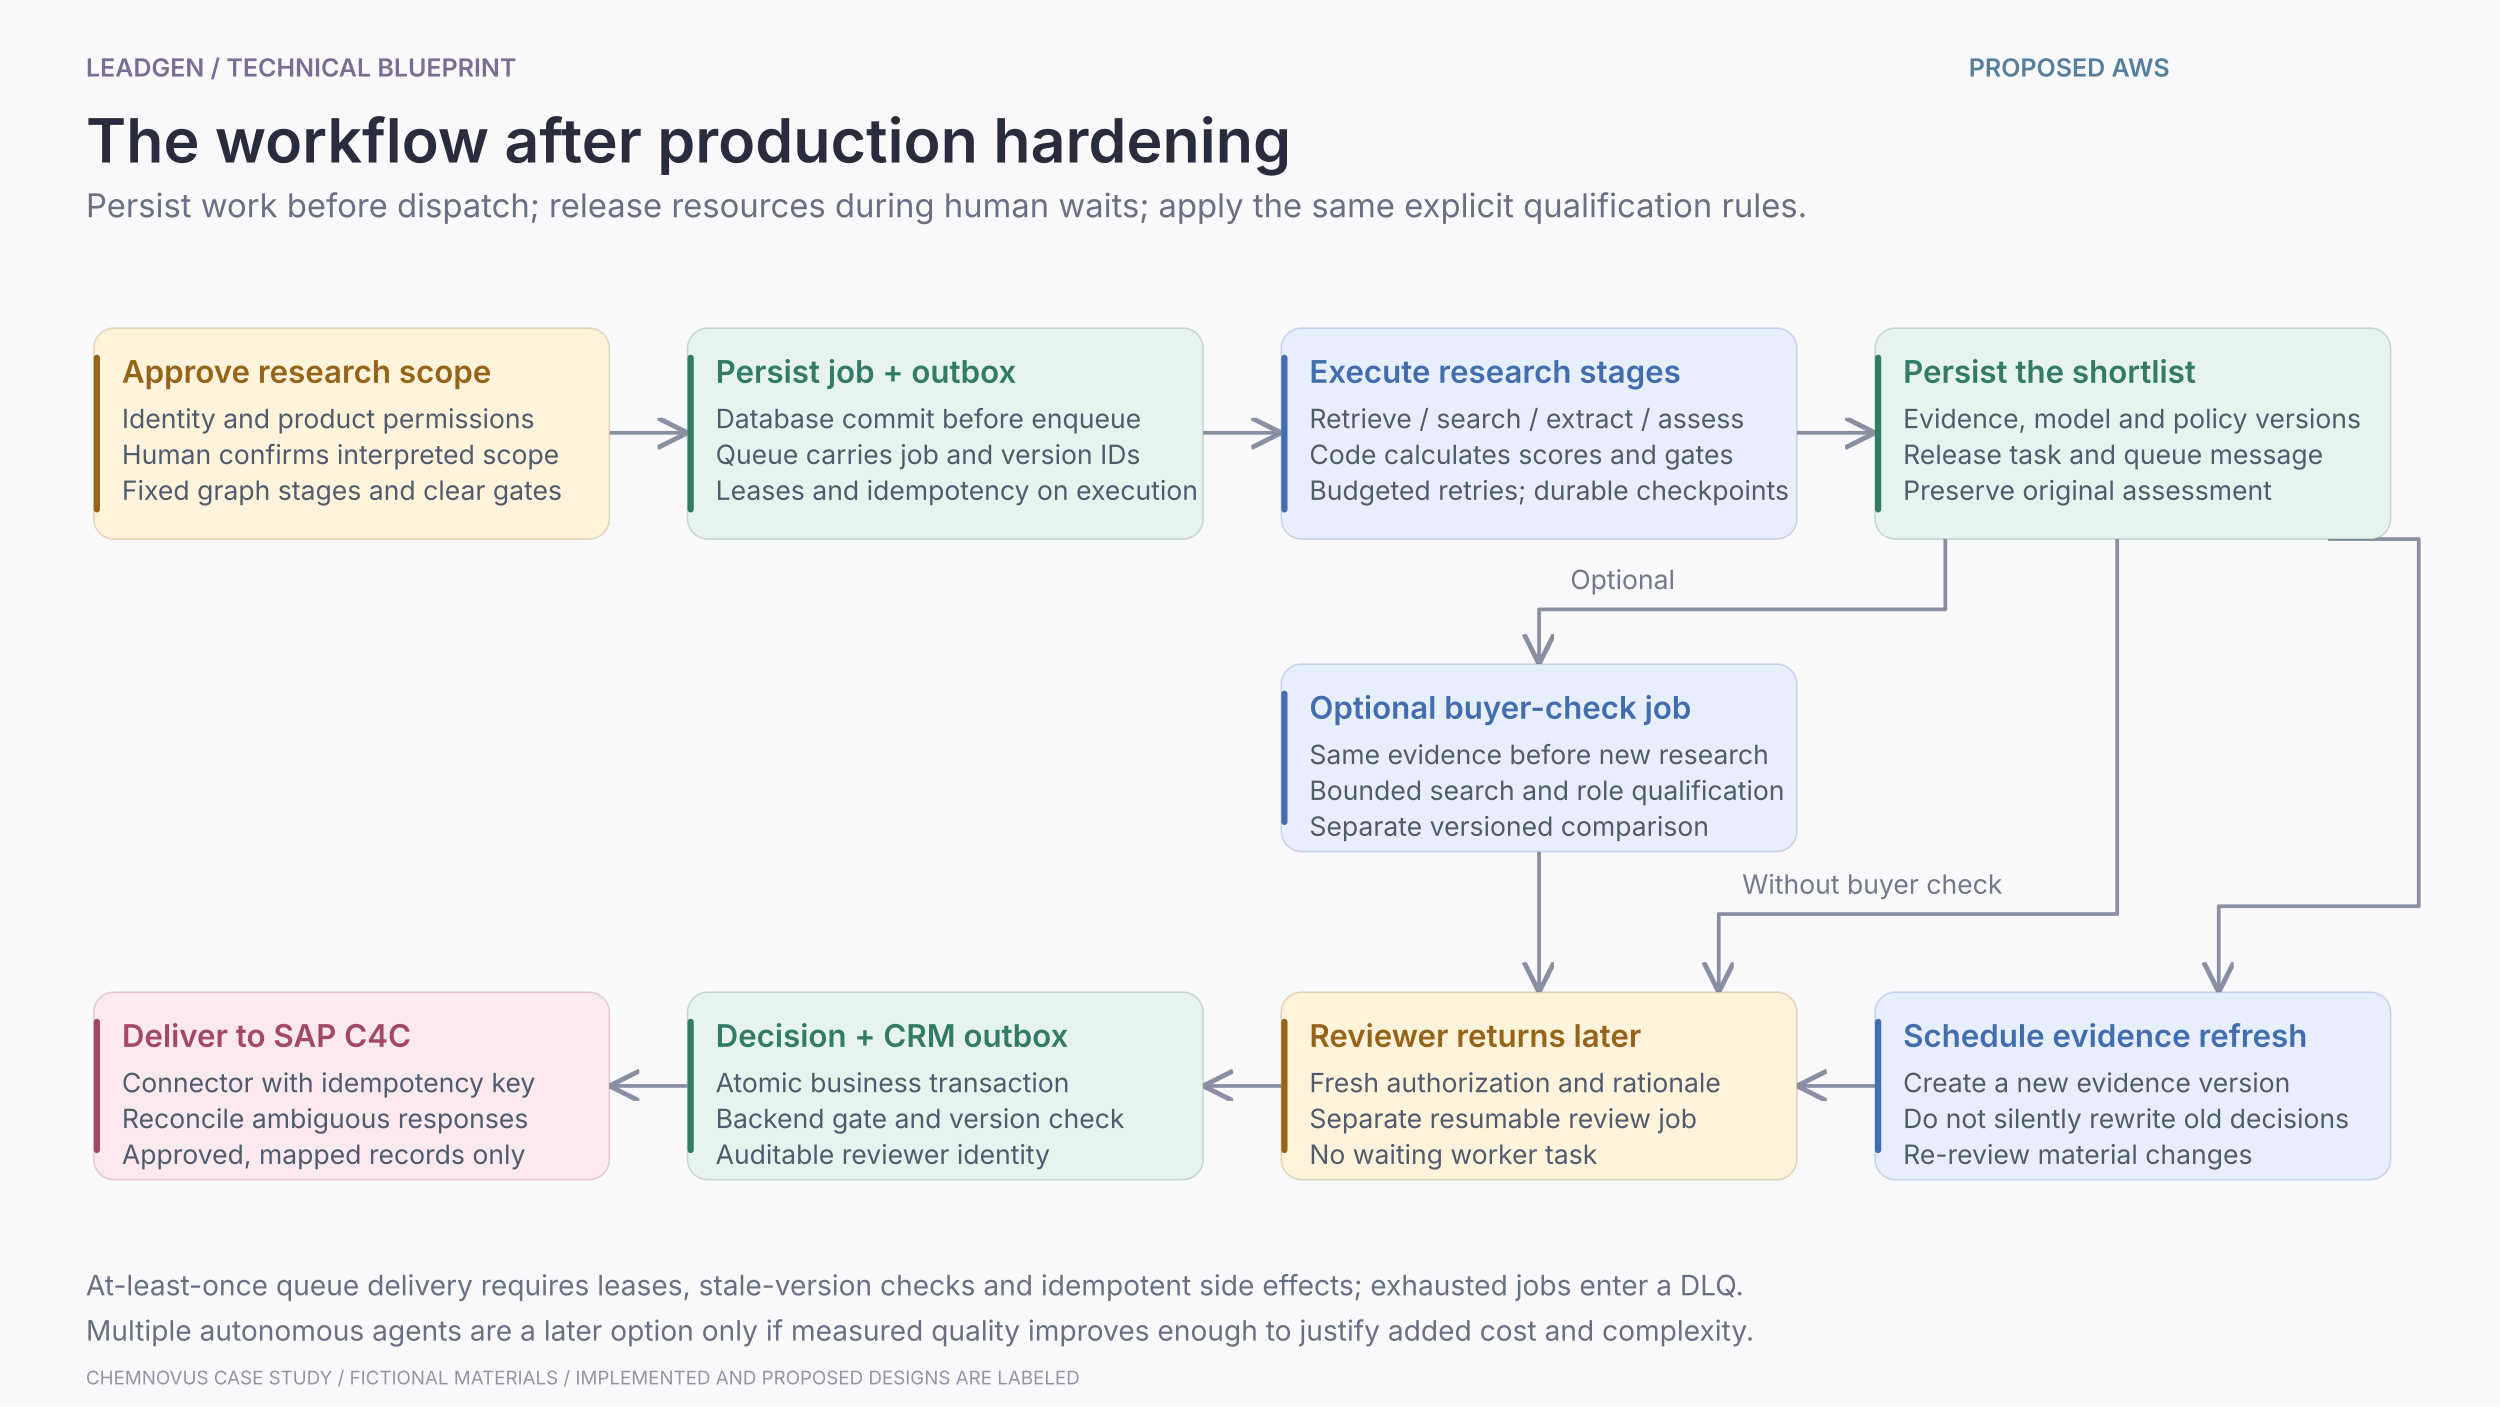
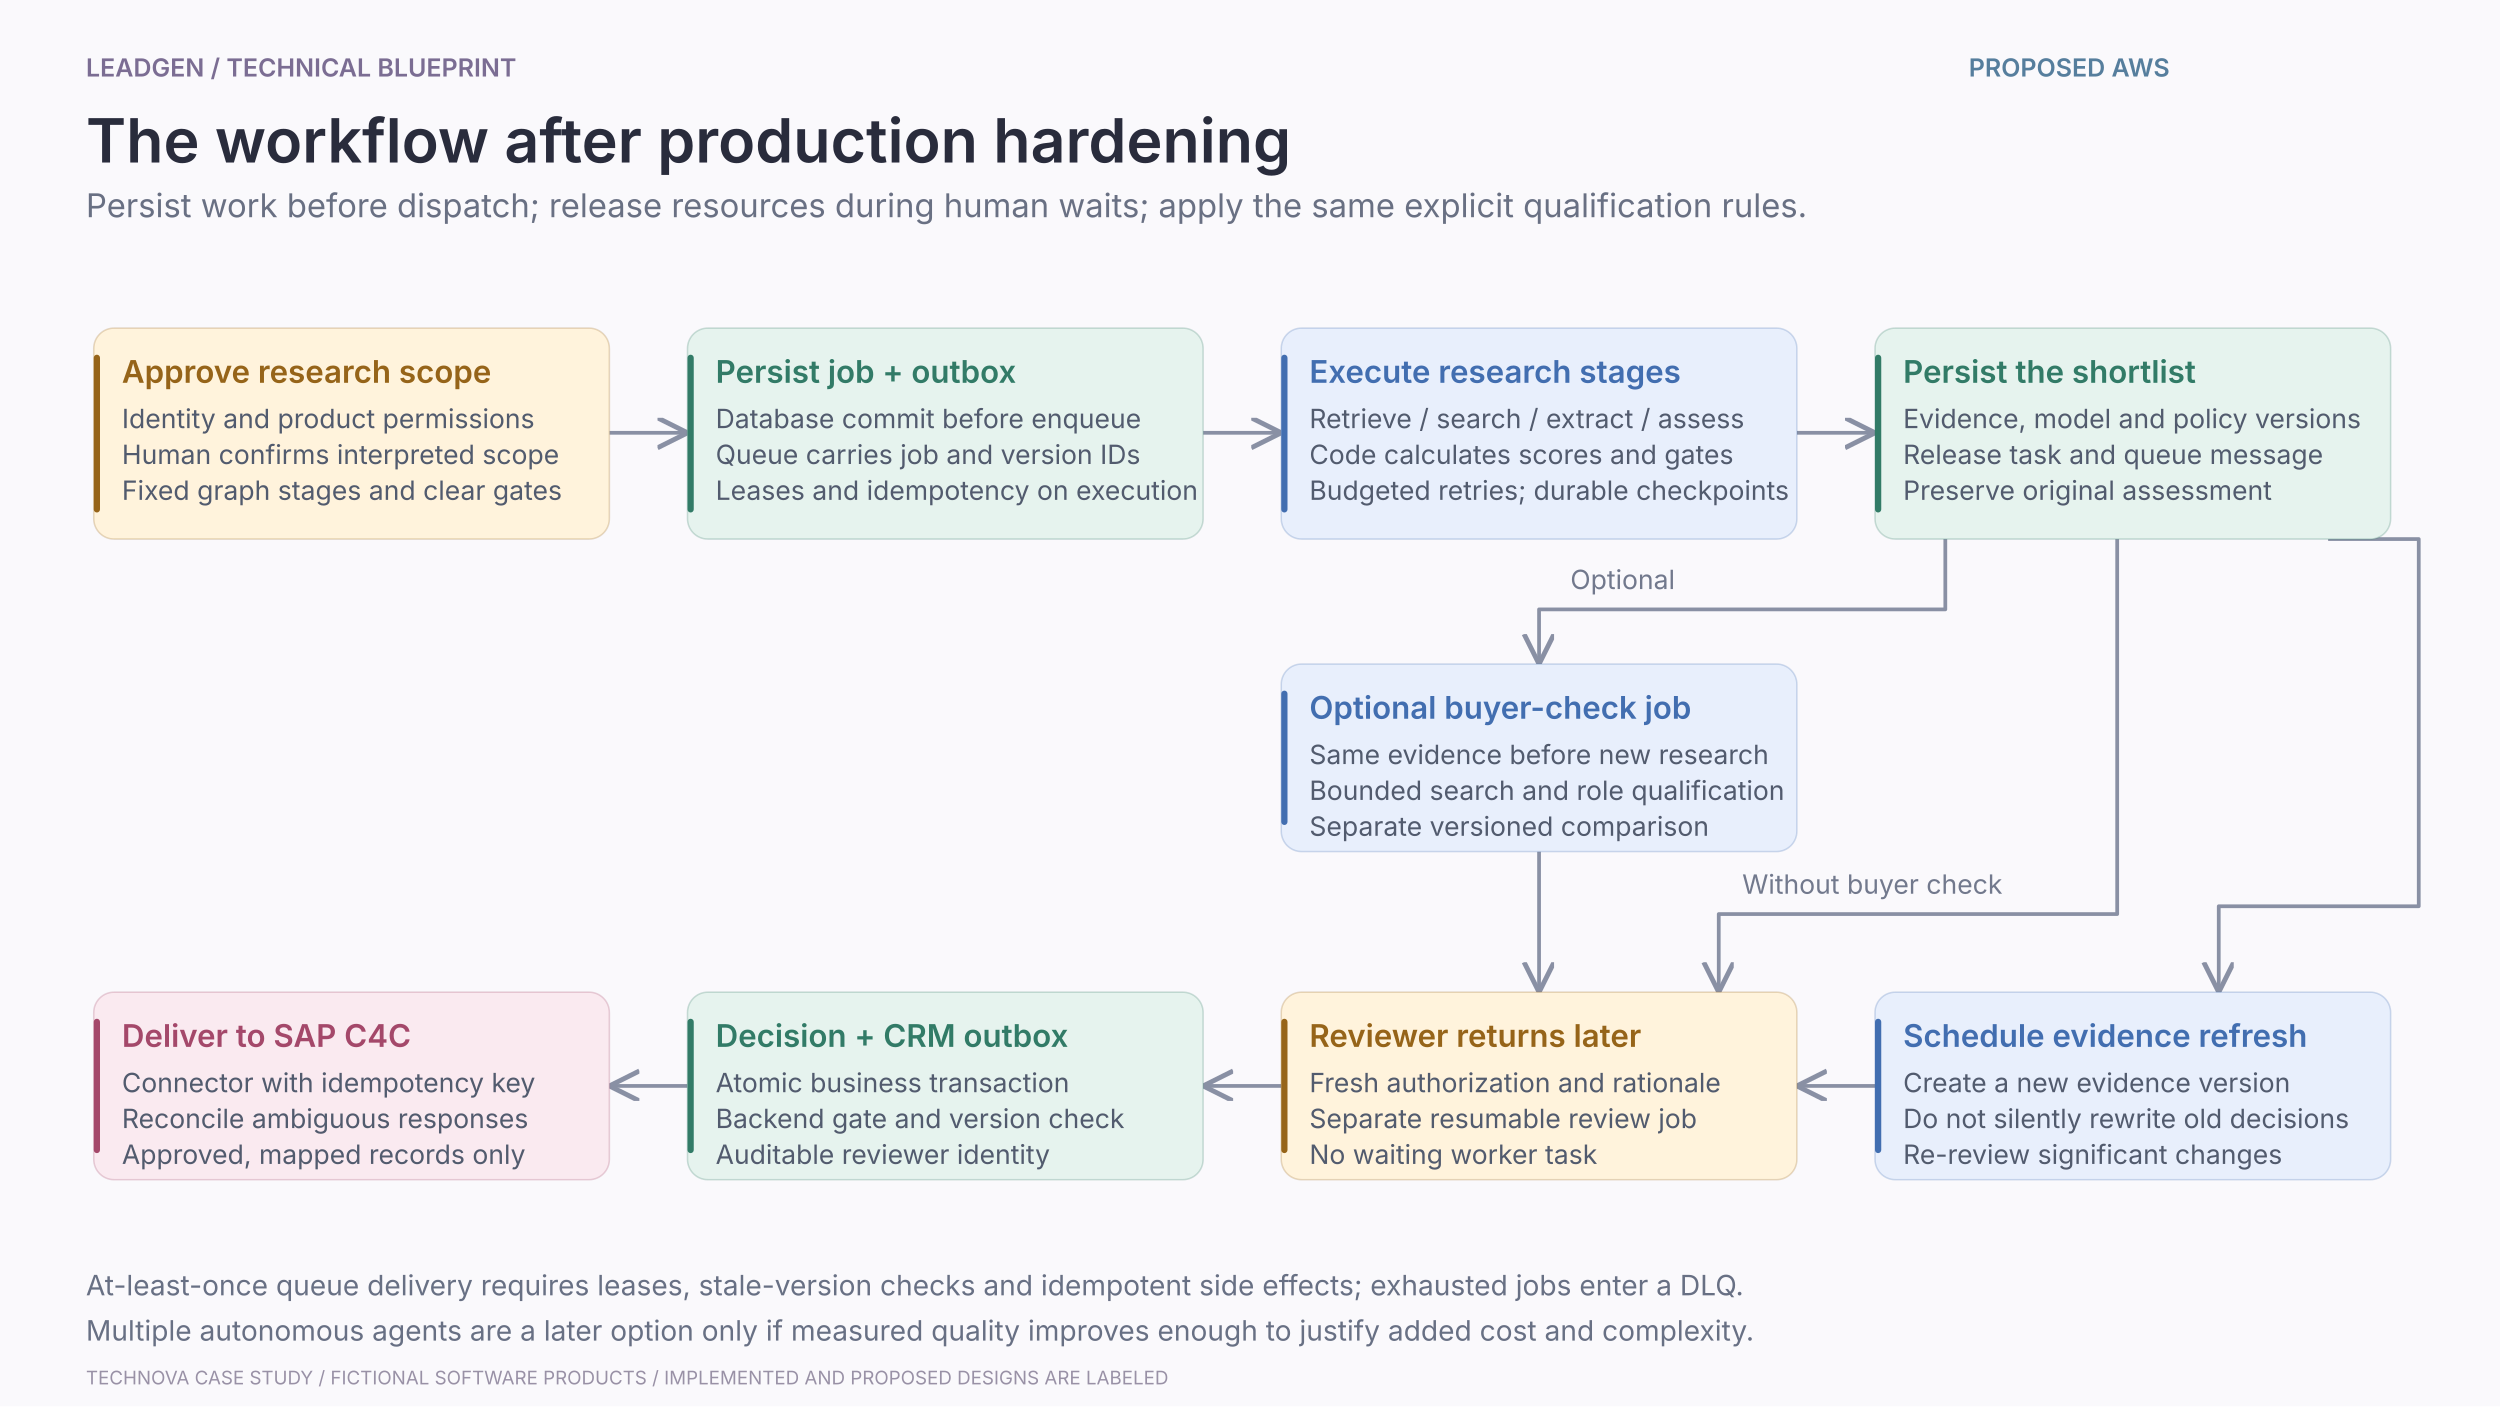
<svg xmlns="http://www.w3.org/2000/svg" width="1600" height="900" viewBox="0 0 1600 900" role="img" aria-labelledby="title desc">
  <defs>
    <marker id="arrow" markerWidth="9" markerHeight="9" refX="8" refY="4" orient="auto" markerUnits="strokeWidth">
      <path d="M0,0 L8,4 L0,8" fill="none" stroke="#8990a4" stroke-width="1.3" />
    </marker>
  </defs>
  <g font-family="Inter, Arial, sans-serif">
    <rect width="1600" height="900" fill="#faf9fc" />
    <text x="55" y="49" fill="#7b6d93" font-size="16" font-weight="600">
      <tspan x="55" dy="0">LEADGEN / TECHNICAL BLUEPRINT</tspan>
    </text>
    <text x="55" y="104" fill="#292c3c" font-size="39" font-weight="600">
      <tspan x="55" dy="0">The workflow after production hardening</tspan>
    </text>
    <text x="55" y="139" fill="#697083" font-size="21" font-weight="400">
      <tspan x="55" dy="0">Persist work before dispatch; release resources during human waits; apply the same explicit qualification rules.</tspan>
    </text>
    <text x="1260" y="49" fill="#567e9d" font-size="16" font-weight="600">
      <tspan x="1260" dy="0">PROPOSED AWS</tspan>
    </text>
    <polyline points="390,277 440,277" fill="none" stroke="#8990a4" stroke-width="2.4" stroke-linejoin="round" marker-end="url(#arrow)" />
    <polyline points="770,277 820,277" fill="none" stroke="#8990a4" stroke-width="2.4" stroke-linejoin="round" marker-end="url(#arrow)" />
    <polyline points="1150,277 1200,277" fill="none" stroke="#8990a4" stroke-width="2.4" stroke-linejoin="round" marker-end="url(#arrow)" />
    <polyline points="1245,345 1245,390 985,390 985,425" fill="none" stroke="#8990a4" stroke-width="2.4" stroke-linejoin="round" marker-end="url(#arrow)" />
    <rect x="1000" y="359" width="84" height="25" rx="4" fill="#faf9fc" />
    <text x="1005" y="377" fill="#72798d" font-size="17" font-weight="400">
      <tspan x="1005" dy="0">Optional</tspan>
    </text>
    <polyline points="985,545 985,635" fill="none" stroke="#8990a4" stroke-width="2.4" stroke-linejoin="round" marker-end="url(#arrow)" />
    <polyline points="1355,345 1355,585 1100,585 1100,635" fill="none" stroke="#8990a4" stroke-width="2.4" stroke-linejoin="round" marker-end="url(#arrow)" />
    <rect x="1110" y="554" width="183" height="25" rx="4" fill="#faf9fc" />
    <text x="1115" y="572" fill="#72798d" font-size="17" font-weight="400">
      <tspan x="1115" dy="0">Without buyer check</tspan>
    </text>
    <polyline points="820,695 770,695" fill="none" stroke="#8990a4" stroke-width="2.4" stroke-linejoin="round" marker-end="url(#arrow)" />
    <polyline points="440,695 390,695" fill="none" stroke="#8990a4" stroke-width="2.4" stroke-linejoin="round" marker-end="url(#arrow)" />
    <polyline points="1490,345 1548,345 1548,580 1420,580 1420,635" fill="none" stroke="#8990a4" stroke-width="2.4" stroke-linejoin="round" marker-end="url(#arrow)" />
    <polyline points="1200,695 1150,695" fill="none" stroke="#8990a4" stroke-width="2.4" stroke-linejoin="round" marker-end="url(#arrow)" />
    <g data-node="identity" data-x="60" data-y="210" data-w="330" data-h="135">
      <rect x="60" y="210" width="330" height="135" rx="13" fill="#fff3dc" stroke="#966419" stroke-opacity=".24" />
      <rect x="60" y="227" width="4" height="101" rx="2" fill="#966419" />
      <text x="78" y="245" fill="#966419" font-size="20" font-weight="600">
        <tspan x="78" dy="0">Approve research scope</tspan>
      </text>
      <text x="78" y="274" fill="#525b6e" font-size="17" font-weight="400">
        <tspan x="78" dy="0">Identity and product permissions</tspan>
        <tspan x="78" dy="22.95">Human confirms interpreted scope</tspan>
        <tspan x="78" dy="22.95">Fixed graph stages and clear gates</tspan>
      </text>
    </g>
    <g data-node="job" data-x="440" data-y="210" data-w="330" data-h="135">
      <rect x="440" y="210" width="330" height="135" rx="13" fill="#e6f3ee" stroke="#327b67" stroke-opacity=".24" />
      <rect x="440" y="227" width="4" height="101" rx="2" fill="#327b67" />
      <text x="458" y="245" fill="#327b67" font-size="20" font-weight="600">
        <tspan x="458" dy="0">Persist job + outbox</tspan>
      </text>
      <text x="458" y="274" fill="#525b6e" font-size="17" font-weight="400">
        <tspan x="458" dy="0">Database commit before enqueue</tspan>
        <tspan x="458" dy="22.95">Queue carries job and version IDs</tspan>
        <tspan x="458" dy="22.95">Leases and idempotency on execution</tspan>
      </text>
    </g>
    <g data-node="worker" data-x="820" data-y="210" data-w="330" data-h="135">
      <rect x="820" y="210" width="330" height="135" rx="13" fill="#e8effc" stroke="#426eb0" stroke-opacity=".24" />
      <rect x="820" y="227" width="4" height="101" rx="2" fill="#426eb0" />
      <text x="838" y="245" fill="#426eb0" font-size="20" font-weight="600">
        <tspan x="838" dy="0">Execute research stages</tspan>
      </text>
      <text x="838" y="274" fill="#525b6e" font-size="17" font-weight="400">
        <tspan x="838" dy="0">Retrieve / search / extract / assess</tspan>
        <tspan x="838" dy="22.95">Code calculates scores and gates</tspan>
        <tspan x="838" dy="22.95">Budgeted retries; durable checkpoints</tspan>
      </text>
    </g>
    <g data-node="ready" data-x="1200" data-y="210" data-w="330" data-h="135">
      <rect x="1200" y="210" width="330" height="135" rx="13" fill="#e6f3ee" stroke="#327b67" stroke-opacity=".24" />
      <rect x="1200" y="227" width="4" height="101" rx="2" fill="#327b67" />
      <text x="1218" y="245" fill="#327b67" font-size="20" font-weight="600">
        <tspan x="1218" dy="0">Persist the shortlist</tspan>
      </text>
      <text x="1218" y="274" fill="#525b6e" font-size="17" font-weight="400">
        <tspan x="1218" dy="0">Evidence, model and policy versions</tspan>
        <tspan x="1218" dy="22.95">Release task and queue message</tspan>
        <tspan x="1218" dy="22.95">Preserve original assessment</tspan>
      </text>
    </g>
    <g data-node="buyer_job" data-x="820" data-y="425" data-w="330" data-h="120">
      <rect x="820" y="425" width="330" height="120" rx="13" fill="#e8effc" stroke="#426eb0" stroke-opacity=".24" />
      <rect x="820" y="442" width="4" height="86" rx="2" fill="#426eb0" />
      <text x="838" y="460" fill="#426eb0" font-size="20" font-weight="600">
        <tspan x="838" dy="0">Optional buyer-check job</tspan>
      </text>
      <text x="838" y="489" fill="#525b6e" font-size="17" font-weight="400">
        <tspan x="838" dy="0">Same evidence before new research</tspan>
        <tspan x="838" dy="22.95">Bounded search and role qualification</tspan>
        <tspan x="838" dy="22.95">Separate versioned comparison</tspan>
      </text>
    </g>
    <g data-node="crm" data-x="60" data-y="635" data-w="330" data-h="120">
      <rect x="60" y="635" width="330" height="120" rx="13" fill="#faeaf0" stroke="#a4486a" stroke-opacity=".24" />
      <rect x="60" y="652" width="4" height="86" rx="2" fill="#a4486a" />
      <text x="78" y="670" fill="#a4486a" font-size="20" font-weight="600">
        <tspan x="78" dy="0">Deliver to SAP C4C</tspan>
      </text>
      <text x="78" y="699" fill="#525b6e" font-size="17" font-weight="400">
        <tspan x="78" dy="0">Connector with idempotency key</tspan>
        <tspan x="78" dy="22.95">Reconcile ambiguous responses</tspan>
        <tspan x="78" dy="22.95">Approved, mapped records only</tspan>
      </text>
    </g>
    <g data-node="decision" data-x="440" data-y="635" data-w="330" data-h="120">
      <rect x="440" y="635" width="330" height="120" rx="13" fill="#e6f3ee" stroke="#327b67" stroke-opacity=".24" />
      <rect x="440" y="652" width="4" height="86" rx="2" fill="#327b67" />
      <text x="458" y="670" fill="#327b67" font-size="20" font-weight="600">
        <tspan x="458" dy="0">Decision + CRM outbox</tspan>
      </text>
      <text x="458" y="699" fill="#525b6e" font-size="17" font-weight="400">
        <tspan x="458" dy="0">Atomic business transaction</tspan>
        <tspan x="458" dy="22.95">Backend gate and version check</tspan>
        <tspan x="458" dy="22.95">Auditable reviewer identity</tspan>
      </text>
    </g>
    <g data-node="human" data-x="820" data-y="635" data-w="330" data-h="120">
      <rect x="820" y="635" width="330" height="120" rx="13" fill="#fff3dc" stroke="#966419" stroke-opacity=".24" />
      <rect x="820" y="652" width="4" height="86" rx="2" fill="#966419" />
      <text x="838" y="670" fill="#966419" font-size="20" font-weight="600">
        <tspan x="838" dy="0">Reviewer returns later</tspan>
      </text>
      <text x="838" y="699" fill="#525b6e" font-size="17" font-weight="400">
        <tspan x="838" dy="0">Fresh authorization and rationale</tspan>
        <tspan x="838" dy="22.95">Separate resumable review job</tspan>
        <tspan x="838" dy="22.95">No waiting worker task</tspan>
      </text>
    </g>
    <g data-node="refresh" data-x="1200" data-y="635" data-w="330" data-h="120">
      <rect x="1200" y="635" width="330" height="120" rx="13" fill="#e8effc" stroke="#426eb0" stroke-opacity=".24" />
      <rect x="1200" y="652" width="4" height="86" rx="2" fill="#426eb0" />
      <text x="1218" y="670" fill="#426eb0" font-size="20" font-weight="600">
        <tspan x="1218" dy="0">Schedule evidence refresh</tspan>
      </text>
      <text x="1218" y="699" fill="#525b6e" font-size="17" font-weight="400">
        <tspan x="1218" dy="0">Create a new evidence version</tspan>
        <tspan x="1218" dy="22.95">Do not silently rewrite old decisions</tspan>
-         <tspan x="1218" dy="22.95">Re-review material changes</tspan>
+         <tspan x="1218" dy="22.95">Re-review significant changes</tspan>
      </text>
    </g>
    <text x="55" y="829" fill="#687084" font-size="18" font-weight="400">
      <tspan x="55" dy="0">At-least-once queue delivery requires leases, stale-version checks and idempotent side effects; exhausted jobs enter a DLQ.</tspan>
    </text>
    <text x="55" y="858" fill="#687084" font-size="18" font-weight="400">
      <tspan x="55" dy="0">Multiple autonomous agents are a later option only if measured quality improves enough to justify added cost and complexity.</tspan>
    </text>
    <text x="55" y="886" fill="#9991a6" font-size="12" font-weight="400">
-       <tspan x="55" dy="0">CHEMNOVUS CASE STUDY / FICTIONAL MATERIALS / IMPLEMENTED AND PROPOSED DESIGNS ARE LABELED</tspan>
+       <tspan x="55" dy="0">TECHNOVA CASE STUDY / FICTIONAL SOFTWARE PRODUCTS / IMPLEMENTED AND PROPOSED DESIGNS ARE LABELED</tspan>
    </text>
  </g>
</svg>
